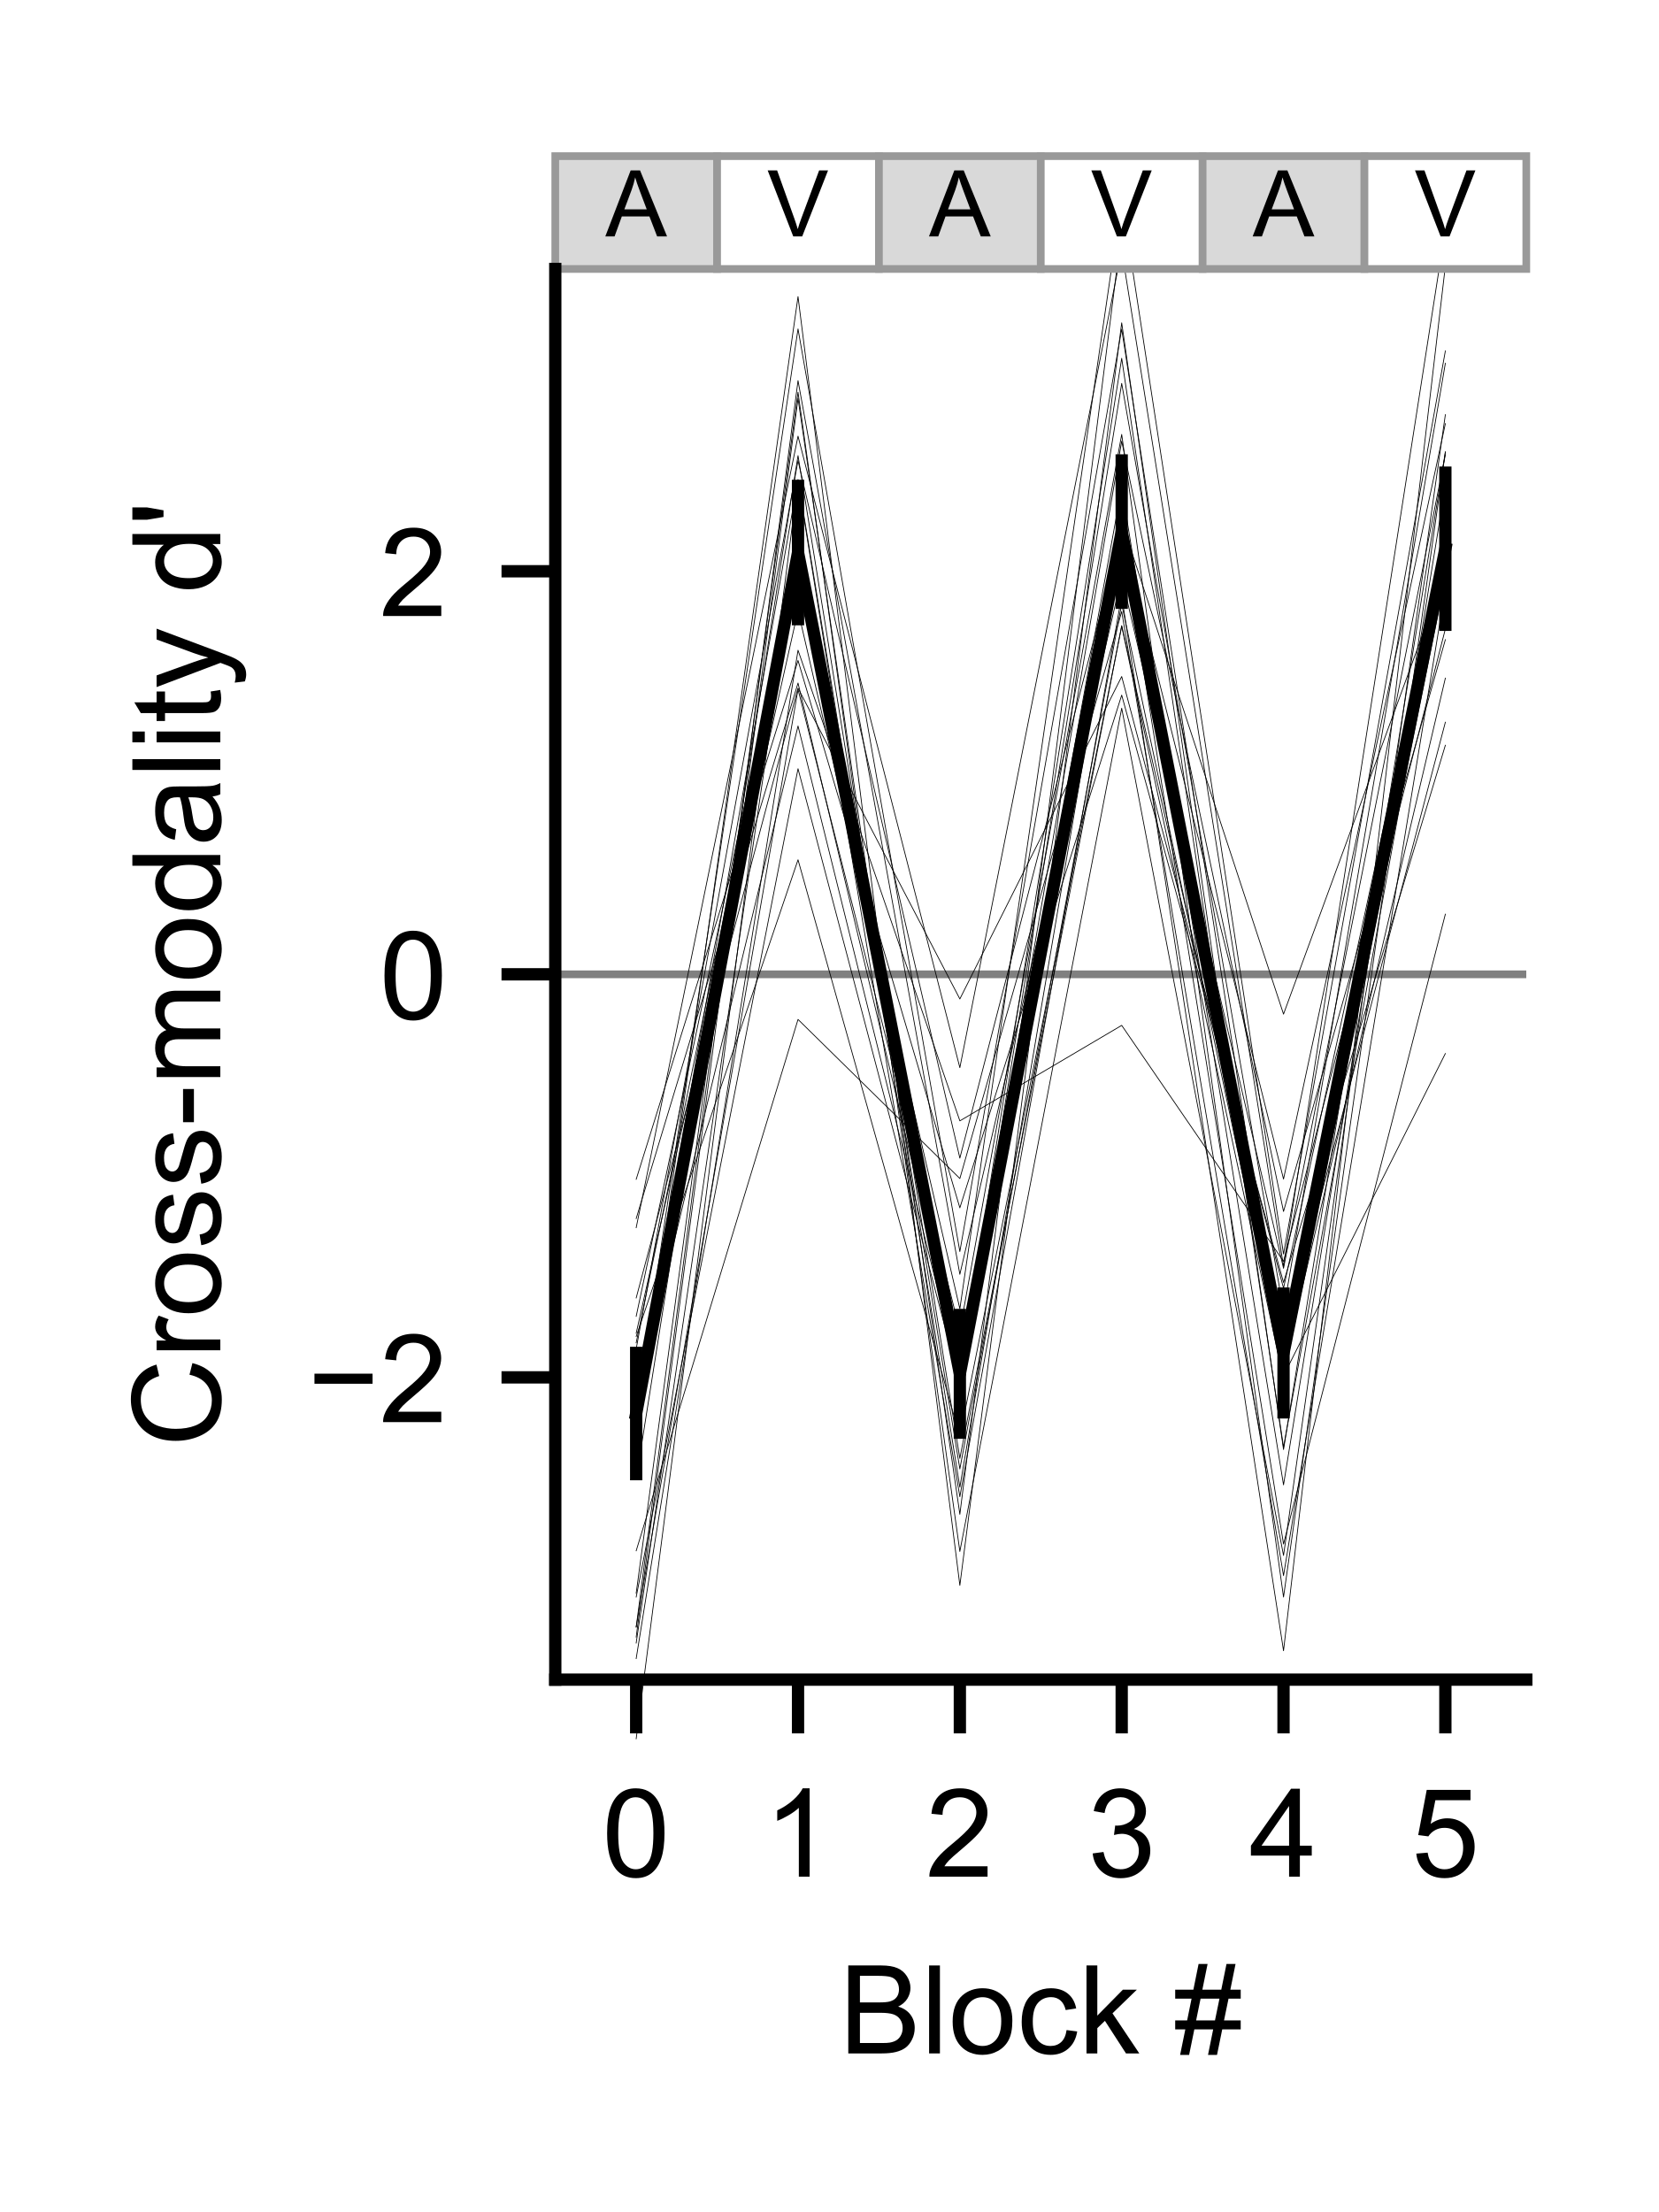
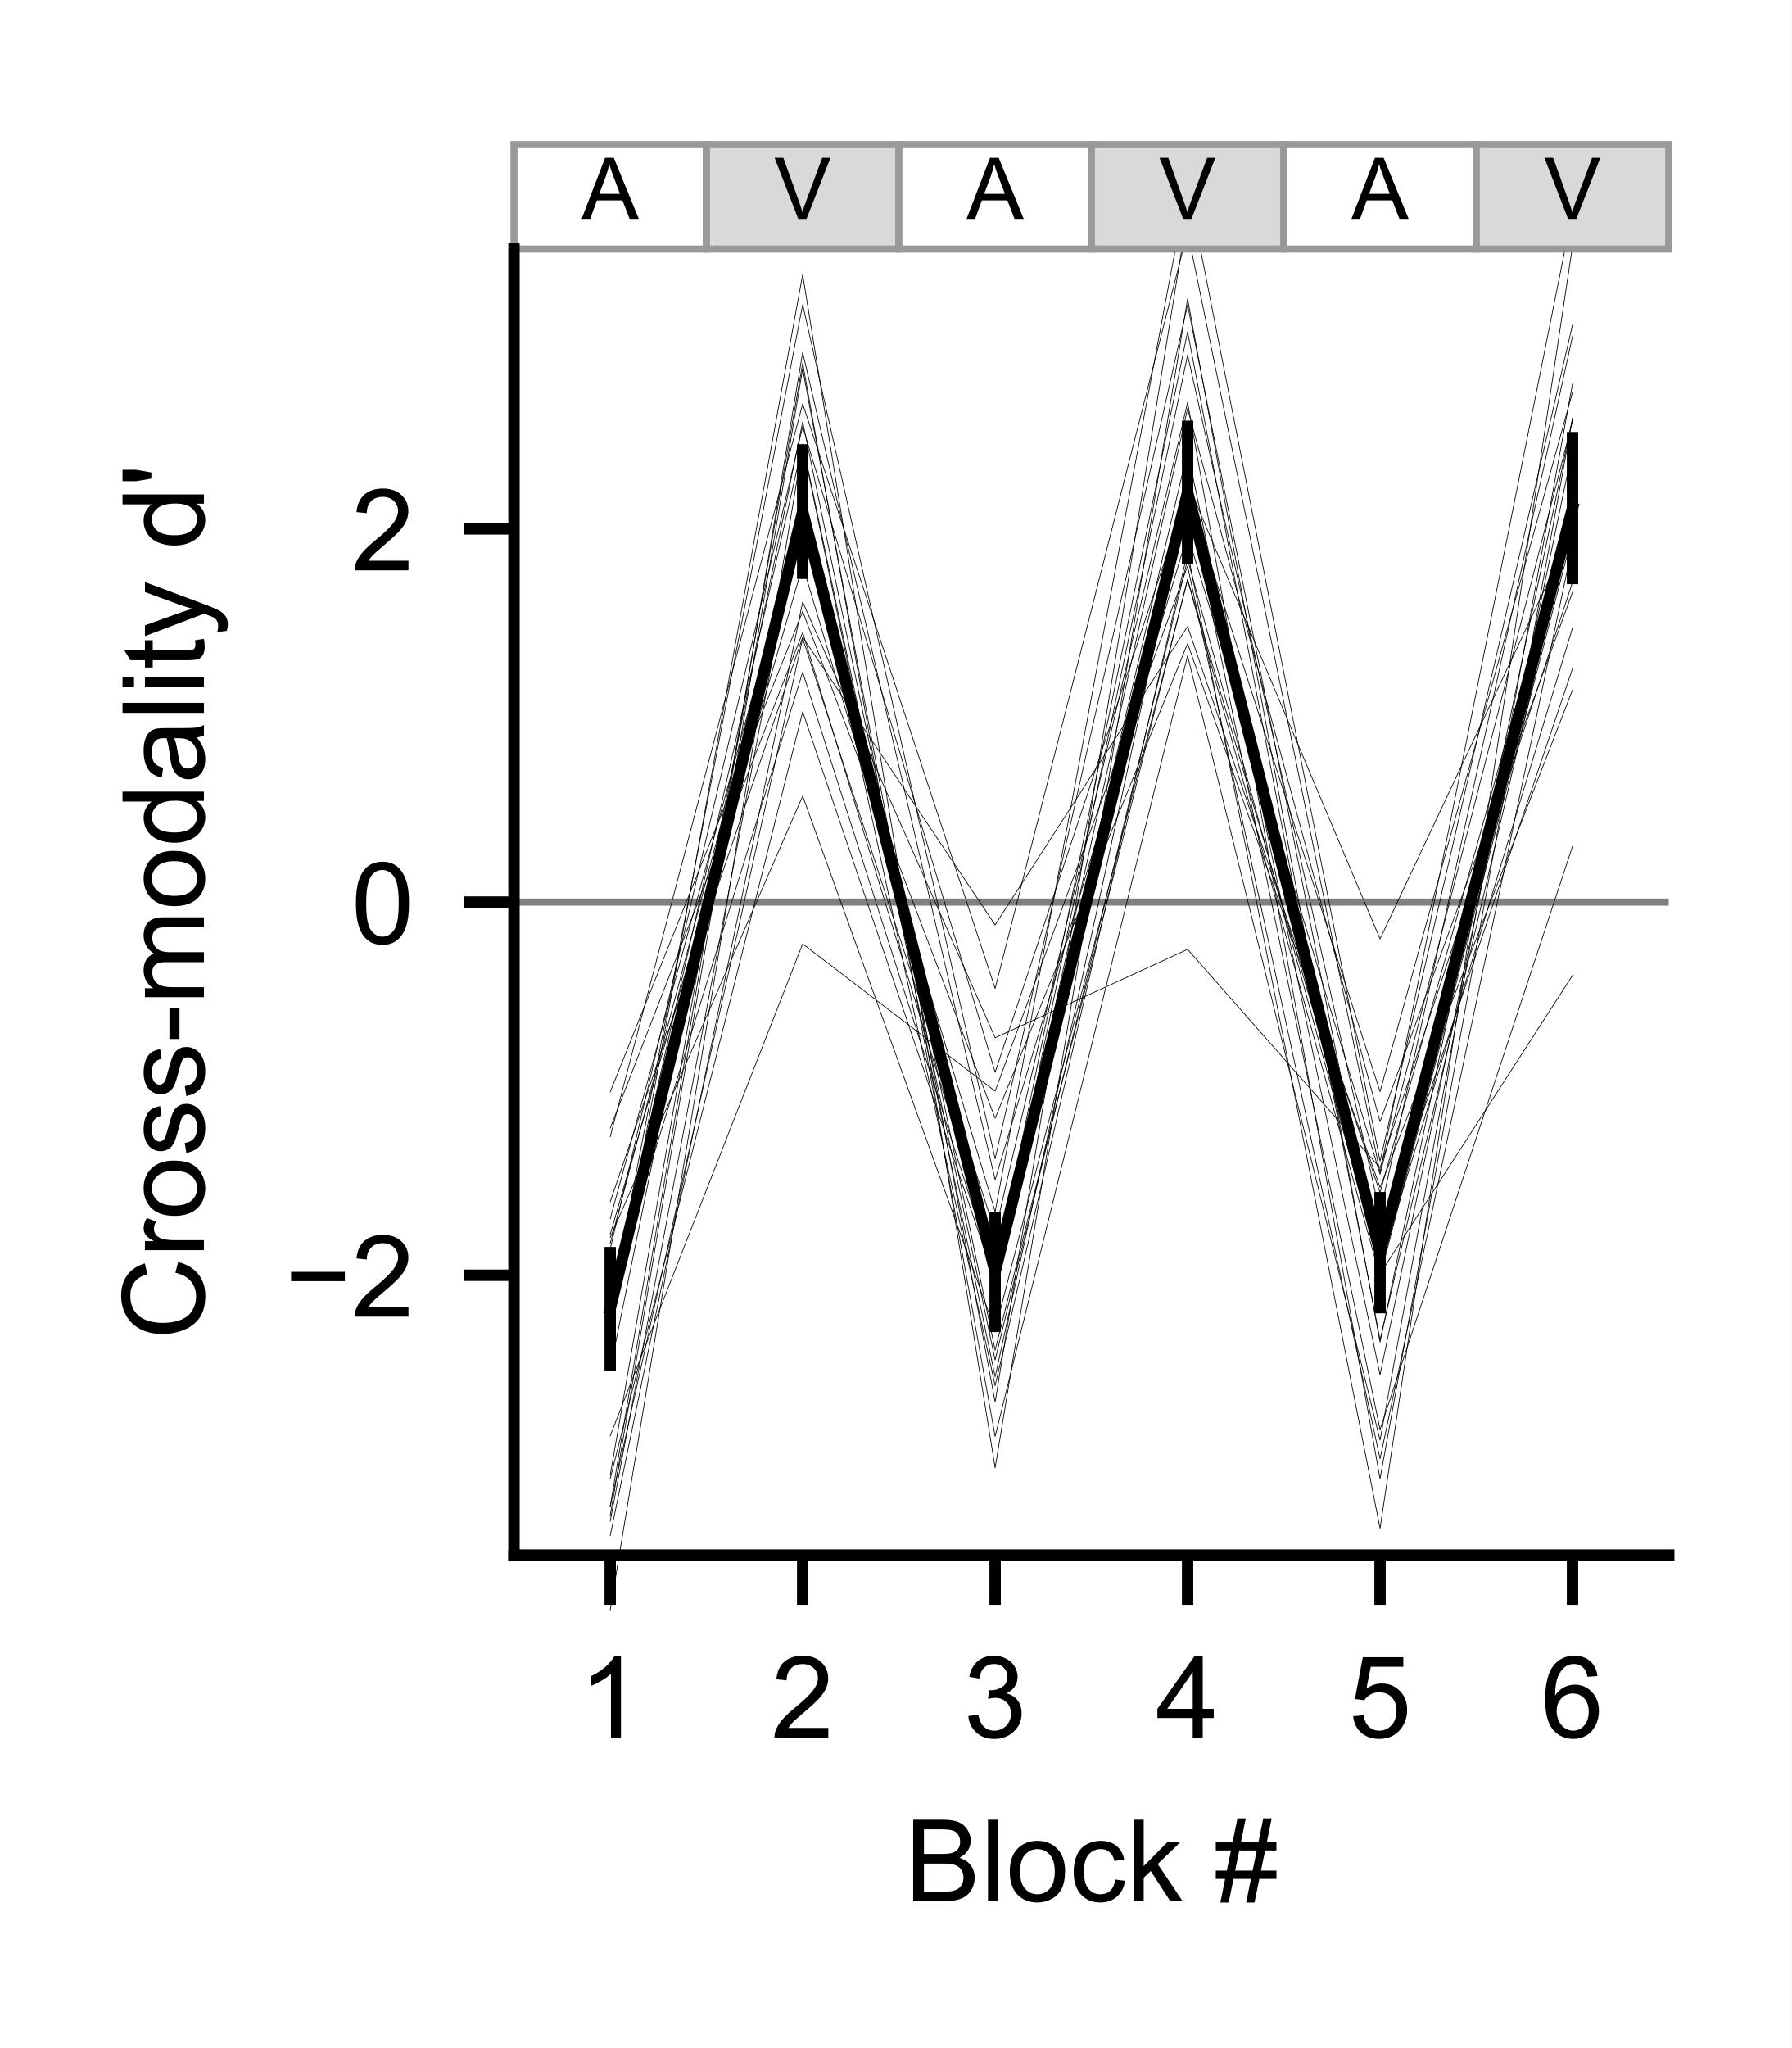
- <svg xmlns="http://www.w3.org/2000/svg" xmlns:xlink="http://www.w3.org/1999/xlink" width="108pt" height="144pt" viewBox="0 0 108 144" version="1.1">
+ <svg xmlns="http://www.w3.org/2000/svg" xmlns:xlink="http://www.w3.org/1999/xlink" width="126pt" height="144pt" viewBox="0 0 126 144" version="1.1">
  <defs>
    <style type="text/css">*{stroke-linejoin: round; stroke-linecap: butt}</style>
  </defs>
  <g id="figure_1">
    <g id="patch_1">
-       <path d="M 0 144  L 108 144  L 108 0  L 0 0  z " style="fill: #ffffff" />
+       <path d="M 0 144  L 126 144  L 126 0  L 0 0  z " style="fill: #ffffff" />
    </g>
    <g id="axes_1">
      <g id="patch_2">
-         <path d="M 36.148 109.344  L 99.36 109.344  L 99.36 17.51  L 36.148 17.51  z " style="fill: #ffffff" />
+         <path d="M 36.148 109.344  L 117.36 109.344  L 117.36 17.51  L 36.148 17.51  z " style="fill: #ffffff" />
      </g>
      <g id="line2d_1">
-         <path d="M 36.148 63.427  L 99.36 63.427  " clip-path="url(#pd5d151fcde)" style="fill: none; stroke: #808080; stroke-width: 0.5; stroke-linecap: square" />
+         <path d="M 36.148 63.427  L 117.36 63.427  " clip-path="url(#p8dc5ba6a7e)" style="fill: none; stroke: #808080; stroke-width: 0.5; stroke-linecap: square" />
      </g>
      <g id="line2d_2">
-         <path d="M 41.415 91.204  L 51.951 31.213  L 62.486 95.628  L 73.022 39.317  L 83.557 89.013  L 94.092 44.146  " style="fill: none; stroke: #000000; stroke-width: 0.05; stroke-linecap: square" />
+         <path d="M 42.915 91.204  L 56.451 31.213  L 69.986 95.628  L 83.522 39.317  L 97.057 89.013  L 110.592 44.146  " style="fill: none; stroke: #000000; stroke-width: 0.05; stroke-linecap: square" />
      </g>
      <g id="line2d_3">
-         <path d="M 41.415 87.419  L 51.951 36.275  L 62.486 89.538  L 73.022 31.731  L 83.557 96.664  L 94.092 31.611  " style="fill: none; stroke: #000000; stroke-width: 0.05; stroke-linecap: square" />
+         <path d="M 42.915 87.419  L 56.451 36.275  L 69.986 89.538  L 83.522 31.731  L 97.057 96.664  L 110.592 31.611  " style="fill: none; stroke: #000000; stroke-width: 0.05; stroke-linecap: square" />
      </g>
      <g id="line2d_4">
-         <path d="M 41.415 79.923  L 51.951 28.393  L 62.486 69.504  L 73.022 16.282  L 83.557 82.437  L 94.092 14.905  " style="fill: none; stroke: #000000; stroke-width: 0.05; stroke-linecap: square" />
+         <path d="M 42.915 79.923  L 56.451 28.393  L 69.986 69.504  L 83.522 16.282  L 97.057 82.437  L 110.592 14.905  " style="fill: none; stroke: #000000; stroke-width: 0.05; stroke-linecap: square" />
      </g>
      <g id="line2d_5">
-         <path d="M 41.415 87.004  L 51.951 55.971  L 62.486 93.539  L 73.022 40.764  L 83.557 89.776  L 94.092 37.58  " style="fill: none; stroke: #000000; stroke-width: 0.05; stroke-linecap: square" />
+         <path d="M 42.915 87.004  L 56.451 55.971  L 69.986 93.539  L 83.522 40.764  L 97.057 89.776  L 110.592 37.58  " style="fill: none; stroke: #000000; stroke-width: 0.05; stroke-linecap: square" />
      </g>
      <g id="line2d_6">
-         <path d="M 41.415 92.019  L 51.951 21.413  L 62.486 81.475  L 73.022 21.428  L 83.557 89.56  L 94.092 68.584  " style="fill: none; stroke: #000000; stroke-width: 0.05; stroke-linecap: square" />
+         <path d="M 42.915 92.019  L 56.451 21.413  L 69.986 81.475  L 83.522 21.428  L 97.057 89.56  L 110.592 68.584  " style="fill: none; stroke: #000000; stroke-width: 0.05; stroke-linecap: square" />
      </g>
      <g id="line2d_7">
-         <path d="M 41.415 96.282  L 51.951 29.661  L 62.486 94.94  L 73.022 40.729  L 83.557 87.143  L 94.092 47.014  " style="fill: none; stroke: #000000; stroke-width: 0.05; stroke-linecap: square" />
+         <path d="M 42.915 96.282  L 56.451 29.661  L 69.986 94.94  L 83.522 40.729  L 97.057 87.143  L 110.592 47.014  " style="fill: none; stroke: #000000; stroke-width: 0.05; stroke-linecap: square" />
      </g>
      <g id="line2d_8">
-         <path d="M 41.415 103.72  L 51.951 25.535  L 62.486 101  L 73.022 46.104  L 83.557 101.26  L 94.092 26.993  " style="fill: none; stroke: #000000; stroke-width: 0.05; stroke-linecap: square" />
+         <path d="M 42.915 103.72  L 56.451 25.535  L 69.986 101  L 83.522 46.104  L 97.057 101.26  L 110.592 26.993  " style="fill: none; stroke: #000000; stroke-width: 0.05; stroke-linecap: square" />
      </g>
      <g id="line2d_9">
-         <path d="M 41.415 106.576  L 51.951 25.928  L 62.486 98.581  L 73.022 14.996  " style="fill: none; stroke: #000000; stroke-width: 0.05; stroke-linecap: square" />
+         <path d="M 42.915 106.576  L 56.451 25.928  L 69.986 98.581  L 83.522 14.996  " style="fill: none; stroke: #000000; stroke-width: 0.05; stroke-linecap: square" />
      </g>
      <g id="line2d_10">
-         <path d="M 41.415 100.957  L 51.951 66.365  L 62.486 76.721  L 73.022 39.808  L 83.557 102.572  L 94.092 38.354  " style="fill: none; stroke: #000000; stroke-width: 0.05; stroke-linecap: square" />
+         <path d="M 42.915 100.957  L 56.451 66.365  L 69.986 76.721  L 83.522 39.808  L 97.057 102.572  L 110.592 38.354  " style="fill: none; stroke: #000000; stroke-width: 0.05; stroke-linecap: square" />
      </g>
      <g id="line2d_11">
-         <path d="M 41.415 105.93  L 51.951 24.778  L 62.486 82.957  L 73.022 37.572  L 83.557 82.565  L 94.092 29.604  " style="fill: none; stroke: #000000; stroke-width: 0.05; stroke-linecap: square" />
+         <path d="M 42.915 105.93  L 56.451 24.778  L 69.986 82.957  L 83.522 37.572  L 97.057 82.565  L 110.592 29.604  " style="fill: none; stroke: #000000; stroke-width: 0.05; stroke-linecap: square" />
      </g>
      <g id="line2d_12">
-         <path d="M 41.415 85.695  L 51.951 35.969  L 62.486 89.434  L 73.022 23.324  L 83.557 94.212  L 94.092 36.093  " style="fill: none; stroke: #000000; stroke-width: 0.05; stroke-linecap: square" />
+         <path d="M 42.915 85.695  L 56.451 35.969  L 69.986 89.434  L 83.522 23.324  L 97.057 94.212  L 110.592 36.093  " style="fill: none; stroke: #000000; stroke-width: 0.05; stroke-linecap: square" />
      </g>
      <g id="line2d_13">
-         <path d="M 41.415 87.822  L 51.951 29.982  L 62.486 75.393  L 73.022 34.606  L 83.557 76.758  L 94.092 27.578  " style="fill: none; stroke: #000000; stroke-width: 0.05; stroke-linecap: square" />
+         <path d="M 42.915 87.822  L 56.451 29.982  L 69.986 75.393  L 83.522 34.606  L 97.057 76.758  L 110.592 27.578  " style="fill: none; stroke: #000000; stroke-width: 0.05; stroke-linecap: square" />
      </g>
      <g id="line2d_14">
-         <path d="M 41.415 105.908  L 51.951 44.879  L 62.486 86.626  L 73.022 28.28  L 83.557 103.968  L 94.092 29.419  " style="fill: none; stroke: #000000; stroke-width: 0.05; stroke-linecap: square" />
+         <path d="M 42.915 105.908  L 56.451 44.879  L 69.986 86.626  L 83.522 28.28  L 97.057 103.968  L 110.592 29.419  " style="fill: none; stroke: #000000; stroke-width: 0.05; stroke-linecap: square" />
      </g>
      <g id="line2d_15">
-         <path d="M 41.415 84.498  L 51.951 44.797  L 62.486 65.032  L 73.022 44.041  L 83.557 83.858  L 94.092 35.351  " style="fill: none; stroke: #000000; stroke-width: 0.05; stroke-linecap: square" />
+         <path d="M 42.915 84.498  L 56.451 44.797  L 69.986 65.032  L 83.522 44.041  L 97.057 83.858  L 110.592 35.351  " style="fill: none; stroke: #000000; stroke-width: 0.05; stroke-linecap: square" />
      </g>
      <g id="line2d_16">
-         <path d="M 41.415 93.593  L 51.951 19.309  L 62.486 103.208  L 73.022 21.015  L 83.557 94.364  L 94.092 29.424  " style="fill: none; stroke: #000000; stroke-width: 0.05; stroke-linecap: square" />
+         <path d="M 42.915 93.593  L 56.451 19.309  L 69.986 103.208  L 83.522 21.015  L 97.057 94.364  L 110.592 29.424  " style="fill: none; stroke: #000000; stroke-width: 0.05; stroke-linecap: square" />
      </g>
      <g id="line2d_17">
-         <path d="M 41.415 107.974  L 51.951 42.329  L 62.486 72.968  L 73.022 66.751  L 83.557 82.115  L 94.092 40.944  " style="fill: none; stroke: #000000; stroke-width: 0.05; stroke-linecap: square" />
+         <path d="M 42.915 107.974  L 56.451 42.329  L 69.986 72.968  L 83.522 66.751  L 97.057 82.115  L 110.592 40.944  " style="fill: none; stroke: #000000; stroke-width: 0.05; stroke-linecap: square" />
      </g>
      <g id="line2d_18">
-         <path d="M 41.415 103.968  L 51.951 50.043  L 62.486 90.071  L 73.022 24.958  L 83.557 85.323  L 94.092 23.647  " style="fill: none; stroke: #000000; stroke-width: 0.05; stroke-linecap: square" />
+         <path d="M 42.915 103.968  L 56.451 50.043  L 69.986 90.071  L 83.522 24.958  L 97.057 85.323  L 110.592 23.647  " style="fill: none; stroke: #000000; stroke-width: 0.05; stroke-linecap: square" />
      </g>
      <g id="line2d_19">
-         <path d="M 41.415 91.11  L 51.951 47.261  L 62.486 89.757  L 73.022 28.717  L 83.557 78.866  L 94.092 41.64  " style="fill: none; stroke: #000000; stroke-width: 0.05; stroke-linecap: square" />
+         <path d="M 42.915 91.11  L 56.451 47.261  L 69.986 89.757  L 83.522 28.717  L 97.057 78.866  L 110.592 41.64  " style="fill: none; stroke: #000000; stroke-width: 0.05; stroke-linecap: square" />
      </g>
      <g id="line2d_20">
-         <path d="M 41.415 79.329  L 51.951 44.465  L 62.486 88.759  L 73.022 33.953  L 83.557 66.019  L 94.092 37.269  " style="fill: none; stroke: #000000; stroke-width: 0.05; stroke-linecap: square" />
+         <path d="M 42.915 79.329  L 56.451 44.465  L 69.986 88.759  L 83.522 33.953  L 97.057 66.019  L 110.592 37.269  " style="fill: none; stroke: #000000; stroke-width: 0.05; stroke-linecap: square" />
      </g>
      <g id="line2d_21">
-         <path d="M 41.415 113.195  L 51.951 31.316  L 62.486 96.813  L 73.022 34.762  L 83.557 100.518  L 94.092 59.51  " style="fill: none; stroke: #000000; stroke-width: 0.05; stroke-linecap: square" />
+         <path d="M 42.915 113.195  L 56.451 31.316  L 69.986 96.813  L 83.522 34.762  L 97.057 100.518  L 110.592 59.51  " style="fill: none; stroke: #000000; stroke-width: 0.05; stroke-linecap: square" />
      </g>
      <g id="line2d_22">
-         <path d="M 41.415 86.795  L 51.951 39.749  L 62.486 85.203  L 73.022 12.934  L 83.557 81.639  L 94.092 22.845  " style="fill: none; stroke: #000000; stroke-width: 0.05; stroke-linecap: square" />
+         <path d="M 42.915 86.795  L 56.451 39.749  L 69.986 85.203  L 83.522 12.934  L 97.057 81.639  L 110.592 22.845  " style="fill: none; stroke: #000000; stroke-width: 0.05; stroke-linecap: square" />
      </g>
      <g id="line2d_23">
-         <path d="M 41.415 76.774  L 51.951 42.997  L 62.486 78.63  L 73.022 45.252  L 83.557 83.491  L 94.092 48.514  " style="fill: none; stroke: #000000; stroke-width: 0.05; stroke-linecap: square" />
+         <path d="M 42.915 76.774  L 56.451 42.997  L 69.986 78.63  L 83.522 45.252  L 97.057 83.491  L 110.592 48.514  " style="fill: none; stroke: #000000; stroke-width: 0.05; stroke-linecap: square" />
      </g>
      <g id="line2d_24">
-         <path d="M 41.415 106.962  L 51.951 35.059  L 62.486 97.436  L 73.022 38.811  L 83.557 107.462  L 94.092 17.315  " style="fill: none; stroke: #000000; stroke-width: 0.05; stroke-linecap: square" />
+         <path d="M 42.915 106.962  L 56.451 35.059  L 69.986 97.436  L 83.522 38.811  L 97.057 107.462  L 110.592 17.315  " style="fill: none; stroke: #000000; stroke-width: 0.05; stroke-linecap: square" />
      </g>
      <g id="patch_3">
-         <path d="M 36.148 17.51  L 46.683 17.51  L 46.683 10.164  L 36.148 10.164  z " style="fill: #d9d9d9; stroke: #999999; stroke-width: 0.5; stroke-linejoin: miter" />
+         <path d="M 36.148 17.51  L 49.683 17.51  L 49.683 10.164  L 36.148 10.164  z " style="fill: #ffffff; stroke: #999999; stroke-width: 0.5; stroke-linejoin: miter" />
      </g>
      <g id="patch_4">
-         <path d="M 46.683 17.51  L 57.219 17.51  L 57.219 10.164  L 46.683 10.164  z " style="fill: #ffffff; stroke: #999999; stroke-width: 0.5; stroke-linejoin: miter" />
+         <path d="M 49.683 17.51  L 63.219 17.51  L 63.219 10.164  L 49.683 10.164  z " style="fill: #d9d9d9; stroke: #999999; stroke-width: 0.5; stroke-linejoin: miter" />
      </g>
      <g id="patch_5">
-         <path d="M 57.219 17.51  L 67.754 17.51  L 67.754 10.164  L 57.219 10.164  z " style="fill: #d9d9d9; stroke: #999999; stroke-width: 0.5; stroke-linejoin: miter" />
+         <path d="M 63.219 17.51  L 76.754 17.51  L 76.754 10.164  L 63.219 10.164  z " style="fill: #ffffff; stroke: #999999; stroke-width: 0.5; stroke-linejoin: miter" />
      </g>
      <g id="patch_6">
-         <path d="M 67.754 17.51  L 78.289 17.51  L 78.289 10.164  L 67.754 10.164  z " style="fill: #ffffff; stroke: #999999; stroke-width: 0.5; stroke-linejoin: miter" />
+         <path d="M 76.754 17.51  L 90.289 17.51  L 90.289 10.164  L 76.754 10.164  z " style="fill: #d9d9d9; stroke: #999999; stroke-width: 0.5; stroke-linejoin: miter" />
      </g>
      <g id="patch_7">
-         <path d="M 78.289 17.51  L 88.825 17.51  L 88.825 10.164  L 78.289 10.164  z " style="fill: #d9d9d9; stroke: #999999; stroke-width: 0.5; stroke-linejoin: miter" />
+         <path d="M 90.289 17.51  L 103.825 17.51  L 103.825 10.164  L 90.289 10.164  z " style="fill: #ffffff; stroke: #999999; stroke-width: 0.5; stroke-linejoin: miter" />
      </g>
      <g id="patch_8">
-         <path d="M 88.825 17.51  L 99.36 17.51  L 99.36 10.164  L 88.825 10.164  z " style="fill: #ffffff; stroke: #999999; stroke-width: 0.5; stroke-linejoin: miter" />
+         <path d="M 103.825 17.51  L 117.36 17.51  L 117.36 10.164  L 103.825 10.164  z " style="fill: #d9d9d9; stroke: #999999; stroke-width: 0.5; stroke-linejoin: miter" />
      </g>
      <g id="matplotlib.axis_1">
        <g id="xtick_1">
          <g id="line2d_25">
            <defs>
-               <path id="md6f8f11308" d="M 0 0  L 0 3.5  " style="stroke: #000000; stroke-width: 0.8" />
+               <path id="m6da7d47ee0" d="M 0 0  L 0 3.5  " style="stroke: #000000; stroke-width: 0.8" />
            </defs>
            <g>
-               <use xlink:href="#md6f8f11308" x="41.415" y="109.344" style="stroke: #000000; stroke-width: 0.8" />
+               <use xlink:href="#m6da7d47ee0" x="42.915" y="109.344" style="stroke: #000000; stroke-width: 0.8" />
            </g>
          </g>
          <g id="text_1">
-             <g transform="translate(39.19112 122.1686) scale(0.08 -0.08)">
-               <defs>
-                 <path id="ArialMT-13" d="M 266 2259  Q 266 3072 433 3567  Q 600 4063 929 4331  Q 1259 4600 1759 4600  Q 2128 4600 2406 4451  Q 2684 4303 2865 4023  Q 3047 3744 3150 3342  Q 3253 2941 3253 2259  Q 3253 1453 3087 958  Q 2922 463 2592 192  Q 2263 -78 1759 -78  Q 1097 -78 719 397  Q 266 969 266 2259  z M 844 2259  Q 844 1131 1108 757  Q 1372 384 1759 384  Q 2147 384 2411 759  Q 2675 1134 2675 2259  Q 2675 3391 2411 3762  Q 2147 4134 1753 4134  Q 1366 4134 1134 3806  Q 844 3388 844 2259  z " transform="scale(0.015625)" />
-               </defs>
-               <use xlink:href="#ArialMT-13" />
+             <g transform="translate(40.69112 122.1686) scale(0.08 -0.08)">
+               <defs>
+                 <path id="ArialMT-14" d="M 2384 0  L 1822 0  L 1822 3584  Q 1619 3391 1289 3197  Q 959 3003 697 2906  L 697 3450  Q 1169 3672 1522 3987  Q 1875 4303 2022 4600  L 2384 4600  L 2384 0  z " transform="scale(0.015625)" />
+               </defs>
+               <use xlink:href="#ArialMT-14" />
            </g>
          </g>
        </g>
        <g id="xtick_2">
          <g id="line2d_26">
            <g>
-               <use xlink:href="#md6f8f11308" x="51.951" y="109.344" style="stroke: #000000; stroke-width: 0.8" />
+               <use xlink:href="#m6da7d47ee0" x="56.451" y="109.344" style="stroke: #000000; stroke-width: 0.8" />
            </g>
          </g>
          <g id="text_2">
-             <g transform="translate(49.72648 122.1686) scale(0.08 -0.08)">
-               <defs>
-                 <path id="ArialMT-14" d="M 2384 0  L 1822 0  L 1822 3584  Q 1619 3391 1289 3197  Q 959 3003 697 2906  L 697 3450  Q 1169 3672 1522 3987  Q 1875 4303 2022 4600  L 2384 4600  L 2384 0  z " transform="scale(0.015625)" />
-               </defs>
-               <use xlink:href="#ArialMT-14" />
+             <g transform="translate(54.22648 122.1686) scale(0.08 -0.08)">
+               <defs>
+                 <path id="ArialMT-15" d="M 3222 541  L 3222 0  L 194 0  Q 188 203 259 391  Q 375 700 629 1000  Q 884 1300 1366 1694  Q 2113 2306 2375 2664  Q 2638 3022 2638 3341  Q 2638 3675 2398 3904  Q 2159 4134 1775 4134  Q 1369 4134 1125 3890  Q 881 3647 878 3216  L 300 3275  Q 359 3922 746 4261  Q 1134 4600 1788 4600  Q 2447 4600 2831 4234  Q 3216 3869 3216 3328  Q 3216 3053 3103 2787  Q 2991 2522 2730 2228  Q 2469 1934 1863 1422  Q 1356 997 1212 845  Q 1069 694 975 541  L 3222 541  z " transform="scale(0.015625)" />
+               </defs>
+               <use xlink:href="#ArialMT-15" />
            </g>
          </g>
        </g>
        <g id="xtick_3">
          <g id="line2d_27">
            <g>
-               <use xlink:href="#md6f8f11308" x="62.486" y="109.344" style="stroke: #000000; stroke-width: 0.8" />
+               <use xlink:href="#m6da7d47ee0" x="69.986" y="109.344" style="stroke: #000000; stroke-width: 0.8" />
            </g>
          </g>
          <g id="text_3">
-             <g transform="translate(60.26185 122.1686) scale(0.08 -0.08)">
-               <defs>
-                 <path id="ArialMT-15" d="M 3222 541  L 3222 0  L 194 0  Q 188 203 259 391  Q 375 700 629 1000  Q 884 1300 1366 1694  Q 2113 2306 2375 2664  Q 2638 3022 2638 3341  Q 2638 3675 2398 3904  Q 2159 4134 1775 4134  Q 1369 4134 1125 3890  Q 881 3647 878 3216  L 300 3275  Q 359 3922 746 4261  Q 1134 4600 1788 4600  Q 2447 4600 2831 4234  Q 3216 3869 3216 3328  Q 3216 3053 3103 2787  Q 2991 2522 2730 2228  Q 2469 1934 1863 1422  Q 1356 997 1212 845  Q 1069 694 975 541  L 3222 541  z " transform="scale(0.015625)" />
-               </defs>
-               <use xlink:href="#ArialMT-15" />
+             <g transform="translate(67.76185 122.1686) scale(0.08 -0.08)">
+               <defs>
+                 <path id="ArialMT-16" d="M 269 1209  L 831 1284  Q 928 806 1161 595  Q 1394 384 1728 384  Q 2125 384 2398 659  Q 2672 934 2672 1341  Q 2672 1728 2419 1979  Q 2166 2231 1775 2231  Q 1616 2231 1378 2169  L 1441 2663  Q 1497 2656 1531 2656  Q 1891 2656 2178 2843  Q 2466 3031 2466 3422  Q 2466 3731 2256 3934  Q 2047 4138 1716 4138  Q 1388 4138 1169 3931  Q 950 3725 888 3313  L 325 3413  Q 428 3978 793 4289  Q 1159 4600 1703 4600  Q 2078 4600 2393 4439  Q 2709 4278 2876 4000  Q 3044 3722 3044 3409  Q 3044 3113 2884 2869  Q 2725 2625 2413 2481  Q 2819 2388 3044 2092  Q 3269 1797 3269 1353  Q 3269 753 2831 336  Q 2394 -81 1725 -81  Q 1122 -81 723 278  Q 325 638 269 1209  z " transform="scale(0.015625)" />
+               </defs>
+               <use xlink:href="#ArialMT-16" />
            </g>
          </g>
        </g>
        <g id="xtick_4">
          <g id="line2d_28">
            <g>
-               <use xlink:href="#md6f8f11308" x="73.022" y="109.344" style="stroke: #000000; stroke-width: 0.8" />
+               <use xlink:href="#m6da7d47ee0" x="83.522" y="109.344" style="stroke: #000000; stroke-width: 0.8" />
            </g>
          </g>
          <g id="text_4">
-             <g transform="translate(70.79721 122.1686) scale(0.08 -0.08)">
-               <defs>
-                 <path id="ArialMT-16" d="M 269 1209  L 831 1284  Q 928 806 1161 595  Q 1394 384 1728 384  Q 2125 384 2398 659  Q 2672 934 2672 1341  Q 2672 1728 2419 1979  Q 2166 2231 1775 2231  Q 1616 2231 1378 2169  L 1441 2663  Q 1497 2656 1531 2656  Q 1891 2656 2178 2843  Q 2466 3031 2466 3422  Q 2466 3731 2256 3934  Q 2047 4138 1716 4138  Q 1388 4138 1169 3931  Q 950 3725 888 3313  L 325 3413  Q 428 3978 793 4289  Q 1159 4600 1703 4600  Q 2078 4600 2393 4439  Q 2709 4278 2876 4000  Q 3044 3722 3044 3409  Q 3044 3113 2884 2869  Q 2725 2625 2413 2481  Q 2819 2388 3044 2092  Q 3269 1797 3269 1353  Q 3269 753 2831 336  Q 2394 -81 1725 -81  Q 1122 -81 723 278  Q 325 638 269 1209  z " transform="scale(0.015625)" />
-               </defs>
-               <use xlink:href="#ArialMT-16" />
+             <g transform="translate(81.29721 122.1686) scale(0.08 -0.08)">
+               <defs>
+                 <path id="ArialMT-17" d="M 2069 0  L 2069 1097  L 81 1097  L 81 1613  L 2172 4581  L 2631 4581  L 2631 1613  L 3250 1613  L 3250 1097  L 2631 1097  L 2631 0  L 2069 0  z M 2069 1613  L 2069 3678  L 634 1613  L 2069 1613  z " transform="scale(0.015625)" />
+               </defs>
+               <use xlink:href="#ArialMT-17" />
            </g>
          </g>
        </g>
        <g id="xtick_5">
          <g id="line2d_29">
            <g>
-               <use xlink:href="#md6f8f11308" x="83.557" y="109.344" style="stroke: #000000; stroke-width: 0.8" />
+               <use xlink:href="#m6da7d47ee0" x="97.057" y="109.344" style="stroke: #000000; stroke-width: 0.8" />
            </g>
          </g>
          <g id="text_5">
-             <g transform="translate(81.33258 122.1686) scale(0.08 -0.08)">
-               <defs>
-                 <path id="ArialMT-17" d="M 2069 0  L 2069 1097  L 81 1097  L 81 1613  L 2172 4581  L 2631 4581  L 2631 1613  L 3250 1613  L 3250 1097  L 2631 1097  L 2631 0  L 2069 0  z M 2069 1613  L 2069 3678  L 634 1613  L 2069 1613  z " transform="scale(0.015625)" />
-               </defs>
-               <use xlink:href="#ArialMT-17" />
+             <g transform="translate(94.83258 122.1686) scale(0.08 -0.08)">
+               <defs>
+                 <path id="ArialMT-18" d="M 266 1200  L 856 1250  Q 922 819 1161 601  Q 1400 384 1738 384  Q 2144 384 2425 690  Q 2706 997 2706 1503  Q 2706 1984 2436 2262  Q 2166 2541 1728 2541  Q 1456 2541 1237 2417  Q 1019 2294 894 2097  L 366 2166  L 809 4519  L 3088 4519  L 3088 3981  L 1259 3981  L 1013 2750  Q 1425 3038 1878 3038  Q 2478 3038 2890 2622  Q 3303 2206 3303 1553  Q 3303 931 2941 478  Q 2500 -78 1738 -78  Q 1113 -78 717 272  Q 322 622 266 1200  z " transform="scale(0.015625)" />
+               </defs>
+               <use xlink:href="#ArialMT-18" />
            </g>
          </g>
        </g>
        <g id="xtick_6">
          <g id="line2d_30">
            <g>
-               <use xlink:href="#md6f8f11308" x="94.092" y="109.344" style="stroke: #000000; stroke-width: 0.8" />
+               <use xlink:href="#m6da7d47ee0" x="110.592" y="109.344" style="stroke: #000000; stroke-width: 0.8" />
            </g>
          </g>
          <g id="text_6">
-             <g transform="translate(91.86794 122.1686) scale(0.08 -0.08)">
-               <defs>
-                 <path id="ArialMT-18" d="M 266 1200  L 856 1250  Q 922 819 1161 601  Q 1400 384 1738 384  Q 2144 384 2425 690  Q 2706 997 2706 1503  Q 2706 1984 2436 2262  Q 2166 2541 1728 2541  Q 1456 2541 1237 2417  Q 1019 2294 894 2097  L 366 2166  L 809 4519  L 3088 4519  L 3088 3981  L 1259 3981  L 1013 2750  Q 1425 3038 1878 3038  Q 2478 3038 2890 2622  Q 3303 2206 3303 1553  Q 3303 931 2941 478  Q 2500 -78 1738 -78  Q 1113 -78 717 272  Q 322 622 266 1200  z " transform="scale(0.015625)" />
-               </defs>
-               <use xlink:href="#ArialMT-18" />
+             <g transform="translate(108.3679 122.1686) scale(0.08 -0.08)">
+               <defs>
+                 <path id="ArialMT-19" d="M 3184 3459  L 2625 3416  Q 2550 3747 2413 3897  Q 2184 4138 1850 4138  Q 1581 4138 1378 3988  Q 1113 3794 959 3422  Q 806 3050 800 2363  Q 1003 2672 1297 2822  Q 1591 2972 1913 2972  Q 2475 2972 2870 2558  Q 3266 2144 3266 1488  Q 3266 1056 3080 686  Q 2894 316 2569 119  Q 2244 -78 1831 -78  Q 1128 -78 684 439  Q 241 956 241 2144  Q 241 3472 731 4075  Q 1159 4600 1884 4600  Q 2425 4600 2770 4297  Q 3116 3994 3184 3459  z M 888 1484  Q 888 1194 1011 928  Q 1134 663 1356 523  Q 1578 384 1822 384  Q 2178 384 2434 671  Q 2691 959 2691 1453  Q 2691 1928 2437 2201  Q 2184 2475 1800 2475  Q 1419 2475 1153 2201  Q 888 1928 888 1484  z " transform="scale(0.015625)" />
+               </defs>
+               <use xlink:href="#ArialMT-19" />
            </g>
          </g>
        </g>
        <g id="text_7">
-           <g transform="translate(54.63703 133.6764) scale(0.08 -0.08)">
+           <g transform="translate(63.63703 133.6764) scale(0.08 -0.08)">
            <defs>
              <path id="ArialMT-25" d="M 469 0  L 469 4581  L 2188 4581  Q 2713 4581 3030 4442  Q 3347 4303 3526 4014  Q 3706 3725 3706 3409  Q 3706 3116 3547 2856  Q 3388 2597 3066 2438  Q 3481 2316 3704 2022  Q 3928 1728 3928 1328  Q 3928 1006 3792 729  Q 3656 453 3456 303  Q 3256 153 2954 76  Q 2653 0 2216 0  L 469 0  z M 1075 2656  L 2066 2656  Q 2469 2656 2644 2709  Q 2875 2778 2992 2937  Q 3109 3097 3109 3338  Q 3109 3566 3000 3739  Q 2891 3913 2687 3977  Q 2484 4041 1991 4041  L 1075 4041  L 1075 2656  z M 1075 541  L 2216 541  Q 2509 541 2628 563  Q 2838 600 2978 687  Q 3119 775 3209 942  Q 3300 1109 3300 1328  Q 3300 1584 3169 1773  Q 3038 1963 2805 2039  Q 2572 2116 2134 2116  L 1075 2116  L 1075 541  z " transform="scale(0.015625)" />
              <path id="ArialMT-4f" d="M 409 0  L 409 4581  L 972 4581  L 972 0  L 409 0  z " transform="scale(0.015625)" />
              <path id="ArialMT-52" d="M 213 1659  Q 213 2581 725 3025  Q 1153 3394 1769 3394  Q 2453 3394 2887 2945  Q 3322 2497 3322 1706  Q 3322 1066 3130 698  Q 2938 331 2570 128  Q 2203 -75 1769 -75  Q 1072 -75 642 372  Q 213 819 213 1659  z M 791 1659  Q 791 1022 1069 705  Q 1347 388 1769 388  Q 2188 388 2466 706  Q 2744 1025 2744 1678  Q 2744 2294 2464 2611  Q 2184 2928 1769 2928  Q 1347 2928 1069 2612  Q 791 2297 791 1659  z " transform="scale(0.015625)" />
              <path id="ArialMT-46" d="M 2588 1216  L 3141 1144  Q 3050 572 2676 248  Q 2303 -75 1759 -75  Q 1078 -75 664 370  Q 250 816 250 1647  Q 250 2184 428 2587  Q 606 2991 970 3192  Q 1334 3394 1763 3394  Q 2303 3394 2647 3120  Q 2991 2847 3088 2344  L 2541 2259  Q 2463 2594 2264 2762  Q 2066 2931 1784 2931  Q 1359 2931 1093 2626  Q 828 2322 828 1663  Q 828 994 1084 691  Q 1341 388 1753 388  Q 2084 388 2306 591  Q 2528 794 2588 1216  z " transform="scale(0.015625)" />
              <path id="ArialMT-4e" d="M 425 0  L 425 4581  L 988 4581  L 988 1969  L 2319 3319  L 3047 3319  L 1778 2088  L 3175 0  L 2481 0  L 1384 1697  L 988 1316  L 988 0  L 425 0  z " transform="scale(0.015625)" />
              <path id="ArialMT-3" transform="scale(0.015625)" />
              <path id="ArialMT-6" d="M 322 -78  L 594 1253  L 66 1253  L 66 1719  L 688 1719  L 919 2853  L 66 2853  L 66 3319  L 1013 3319  L 1284 4659  L 1753 4659  L 1481 3319  L 2466 3319  L 2738 4659  L 3209 4659  L 2938 3319  L 3478 3319  L 3478 2853  L 2844 2853  L 2609 1719  L 3478 1719  L 3478 1253  L 2516 1253  L 2244 -78  L 1775 -78  L 2044 1253  L 1063 1253  L 791 -78  L 322 -78  z M 1156 1719  L 2138 1719  L 2372 2853  L 1388 2853  L 1156 1719  z " transform="scale(0.015625)" />
            </defs>
            <use xlink:href="#ArialMT-25" />
            <use xlink:href="#ArialMT-4f" transform="translate(66.70312 0)" />
            <use xlink:href="#ArialMT-52" transform="translate(88.92188 0)" />
            <use xlink:href="#ArialMT-46" transform="translate(144.5312 0)" />
            <use xlink:href="#ArialMT-4e" transform="translate(194.5312 0)" />
            <use xlink:href="#ArialMT-3" transform="translate(244.5312 0)" />
            <use xlink:href="#ArialMT-6" transform="translate(272.3125 0)" />
          </g>
        </g>
      </g>
      <g id="matplotlib.axis_2">
        <g id="ytick_1">
          <g id="line2d_31">
            <defs>
-               <path id="mfdb73ee8a8" d="M 0 0  L -3.5 0  " style="stroke: #000000; stroke-width: 0.8" />
+               <path id="mb27f539bb6" d="M 0 0  L -3.5 0  " style="stroke: #000000; stroke-width: 0.8" />
            </defs>
            <g>
-               <use xlink:href="#mfdb73ee8a8" x="36.148" y="89.666" style="stroke: #000000; stroke-width: 0.8" />
+               <use xlink:href="#mb27f539bb6" x="36.148" y="89.666" style="stroke: #000000; stroke-width: 0.8" />
            </g>
          </g>
          <g id="text_8">
            <g transform="translate(20.02656 92.57778) scale(0.08 -0.08)">
              <defs>
                <path id="ArialMT-ed" d="M 3381 1997  L 356 1997  L 356 2522  L 3381 2522  L 3381 1997  z " transform="scale(0.015625)" />
              </defs>
              <use xlink:href="#ArialMT-ed" />
              <use xlink:href="#ArialMT-15" transform="translate(58.40625 0)" />
            </g>
          </g>
        </g>
        <g id="ytick_2">
          <g id="line2d_32">
            <g>
-               <use xlink:href="#mfdb73ee8a8" x="36.148" y="63.427" style="stroke: #000000; stroke-width: 0.8" />
+               <use xlink:href="#mb27f539bb6" x="36.148" y="63.427" style="stroke: #000000; stroke-width: 0.8" />
            </g>
          </g>
          <g id="text_9">
            <g transform="translate(24.69906 66.3395) scale(0.08 -0.08)">
+               <defs>
+                 <path id="ArialMT-13" d="M 266 2259  Q 266 3072 433 3567  Q 600 4063 929 4331  Q 1259 4600 1759 4600  Q 2128 4600 2406 4451  Q 2684 4303 2865 4023  Q 3047 3744 3150 3342  Q 3253 2941 3253 2259  Q 3253 1453 3087 958  Q 2922 463 2592 192  Q 2263 -78 1759 -78  Q 1097 -78 719 397  Q 266 969 266 2259  z M 844 2259  Q 844 1131 1108 757  Q 1372 384 1759 384  Q 2147 384 2411 759  Q 2675 1134 2675 2259  Q 2675 3391 2411 3762  Q 2147 4134 1753 4134  Q 1366 4134 1134 3806  Q 844 3388 844 2259  z " transform="scale(0.015625)" />
+               </defs>
              <use xlink:href="#ArialMT-13" />
            </g>
          </g>
        </g>
        <g id="ytick_3">
          <g id="line2d_33">
            <g>
-               <use xlink:href="#mfdb73ee8a8" x="36.148" y="37.189" style="stroke: #000000; stroke-width: 0.8" />
+               <use xlink:href="#mb27f539bb6" x="36.148" y="37.189" style="stroke: #000000; stroke-width: 0.8" />
            </g>
          </g>
          <g id="text_10">
            <g transform="translate(24.69906 40.10122) scale(0.08 -0.08)">
              <use xlink:href="#ArialMT-15" />
            </g>
          </g>
        </g>
        <g id="text_11">
          <g transform="translate(14.34281 94.19739) rotate(-90) scale(0.08 -0.08)">
            <defs>
              <path id="ArialMT-26" d="M 3763 1606  L 4369 1453  Q 4178 706 3683 314  Q 3188 -78 2472 -78  Q 1731 -78 1267 223  Q 803 525 561 1097  Q 319 1669 319 2325  Q 319 3041 592 3573  Q 866 4106 1370 4382  Q 1875 4659 2481 4659  Q 3169 4659 3637 4309  Q 4106 3959 4291 3325  L 3694 3184  Q 3534 3684 3231 3912  Q 2928 4141 2469 4141  Q 1941 4141 1586 3887  Q 1231 3634 1087 3207  Q 944 2781 944 2328  Q 944 1744 1114 1308  Q 1284 872 1643 656  Q 2003 441 2422 441  Q 2931 441 3284 734  Q 3638 1028 3763 1606  z " transform="scale(0.015625)" />
              <path id="ArialMT-55" d="M 416 0  L 416 3319  L 922 3319  L 922 2816  Q 1116 3169 1280 3281  Q 1444 3394 1641 3394  Q 1925 3394 2219 3213  L 2025 2691  Q 1819 2813 1613 2813  Q 1428 2813 1281 2702  Q 1134 2591 1072 2394  Q 978 2094 978 1738  L 978 0  L 416 0  z " transform="scale(0.015625)" />
              <path id="ArialMT-56" d="M 197 991  L 753 1078  Q 800 744 1014 566  Q 1228 388 1613 388  Q 2000 388 2187 545  Q 2375 703 2375 916  Q 2375 1106 2209 1216  Q 2094 1291 1634 1406  Q 1016 1563 777 1677  Q 538 1791 414 1992  Q 291 2194 291 2438  Q 291 2659 392 2848  Q 494 3038 669 3163  Q 800 3259 1026 3326  Q 1253 3394 1513 3394  Q 1903 3394 2198 3281  Q 2494 3169 2634 2976  Q 2775 2784 2828 2463  L 2278 2388  Q 2241 2644 2061 2787  Q 1881 2931 1553 2931  Q 1166 2931 1000 2803  Q 834 2675 834 2503  Q 834 2394 903 2306  Q 972 2216 1119 2156  Q 1203 2125 1616 2013  Q 2213 1853 2448 1751  Q 2684 1650 2818 1456  Q 2953 1263 2953 975  Q 2953 694 2789 445  Q 2625 197 2315 61  Q 2006 -75 1616 -75  Q 969 -75 630 194  Q 291 463 197 991  z " transform="scale(0.015625)" />
              <path id="ArialMT-10" d="M 203 1375  L 203 1941  L 1931 1941  L 1931 1375  L 203 1375  z " transform="scale(0.015625)" />
              <path id="ArialMT-50" d="M 422 0  L 422 3319  L 925 3319  L 925 2853  Q 1081 3097 1340 3245  Q 1600 3394 1931 3394  Q 2300 3394 2536 3241  Q 2772 3088 2869 2813  Q 3263 3394 3894 3394  Q 4388 3394 4653 3120  Q 4919 2847 4919 2278  L 4919 0  L 4359 0  L 4359 2091  Q 4359 2428 4304 2576  Q 4250 2725 4106 2815  Q 3963 2906 3769 2906  Q 3419 2906 3187 2673  Q 2956 2441 2956 1928  L 2956 0  L 2394 0  L 2394 2156  Q 2394 2531 2256 2718  Q 2119 2906 1806 2906  Q 1569 2906 1367 2781  Q 1166 2656 1075 2415  Q 984 2175 984 1722  L 984 0  L 422 0  z " transform="scale(0.015625)" />
              <path id="ArialMT-47" d="M 2575 0  L 2575 419  Q 2259 -75 1647 -75  Q 1250 -75 917 144  Q 584 363 401 755  Q 219 1147 219 1656  Q 219 2153 384 2558  Q 550 2963 881 3178  Q 1213 3394 1622 3394  Q 1922 3394 2156 3267  Q 2391 3141 2538 2938  L 2538 4581  L 3097 4581  L 3097 0  L 2575 0  z M 797 1656  Q 797 1019 1065 703  Q 1334 388 1700 388  Q 2069 388 2326 689  Q 2584 991 2584 1609  Q 2584 2291 2321 2609  Q 2059 2928 1675 2928  Q 1300 2928 1048 2622  Q 797 2316 797 1656  z " transform="scale(0.015625)" />
              <path id="ArialMT-44" d="M 2588 409  Q 2275 144 1986 34  Q 1697 -75 1366 -75  Q 819 -75 525 192  Q 231 459 231 875  Q 231 1119 342 1320  Q 453 1522 633 1644  Q 813 1766 1038 1828  Q 1203 1872 1538 1913  Q 2219 1994 2541 2106  Q 2544 2222 2544 2253  Q 2544 2597 2384 2738  Q 2169 2928 1744 2928  Q 1347 2928 1158 2789  Q 969 2650 878 2297  L 328 2372  Q 403 2725 575 2942  Q 747 3159 1072 3276  Q 1397 3394 1825 3394  Q 2250 3394 2515 3294  Q 2781 3194 2906 3042  Q 3031 2891 3081 2659  Q 3109 2516 3109 2141  L 3109 1391  Q 3109 606 3145 398  Q 3181 191 3288 0  L 2700 0  Q 2613 175 2588 409  z M 2541 1666  Q 2234 1541 1622 1453  Q 1275 1403 1131 1340  Q 988 1278 909 1158  Q 831 1038 831 891  Q 831 666 1001 516  Q 1172 366 1500 366  Q 1825 366 2078 508  Q 2331 650 2450 897  Q 2541 1088 2541 1459  L 2541 1666  z " transform="scale(0.015625)" />
              <path id="ArialMT-4c" d="M 425 3934  L 425 4581  L 988 4581  L 988 3934  L 425 3934  z M 425 0  L 425 3319  L 988 3319  L 988 0  L 425 0  z " transform="scale(0.015625)" />
              <path id="ArialMT-57" d="M 1650 503  L 1731 6  Q 1494 -44 1306 -44  Q 1000 -44 831 53  Q 663 150 594 308  Q 525 466 525 972  L 525 2881  L 113 2881  L 113 3319  L 525 3319  L 525 4141  L 1084 4478  L 1084 3319  L 1650 3319  L 1650 2881  L 1084 2881  L 1084 941  Q 1084 700 1114 631  Q 1144 563 1211 522  Q 1278 481 1403 481  Q 1497 481 1650 503  z " transform="scale(0.015625)" />
              <path id="ArialMT-5c" d="M 397 -1278  L 334 -750  Q 519 -800 656 -800  Q 844 -800 956 -737  Q 1069 -675 1141 -563  Q 1194 -478 1313 -144  Q 1328 -97 1363 -6  L 103 3319  L 709 3319  L 1400 1397  Q 1534 1031 1641 628  Q 1738 1016 1872 1384  L 2581 3319  L 3144 3319  L 1881 -56  Q 1678 -603 1566 -809  Q 1416 -1088 1222 -1217  Q 1028 -1347 759 -1347  Q 597 -1347 397 -1278  z " transform="scale(0.015625)" />
              <path id="ArialMT-a" d="M 425 2959  L 281 3816  L 281 4581  L 922 4581  L 922 3816  L 772 2959  L 425 2959  z " transform="scale(0.015625)" />
            </defs>
            <use xlink:href="#ArialMT-26" />
            <use xlink:href="#ArialMT-55" transform="translate(72.21875 0)" />
            <use xlink:href="#ArialMT-52" transform="translate(105.5156 0)" />
            <use xlink:href="#ArialMT-56" transform="translate(161.125 0)" />
            <use xlink:href="#ArialMT-56" transform="translate(211.125 0)" />
            <use xlink:href="#ArialMT-10" transform="translate(261.125 0)" />
            <use xlink:href="#ArialMT-50" transform="translate(294.4219 0)" />
            <use xlink:href="#ArialMT-52" transform="translate(377.7188 0)" />
            <use xlink:href="#ArialMT-47" transform="translate(433.3281 0)" />
            <use xlink:href="#ArialMT-44" transform="translate(488.9375 0)" />
            <use xlink:href="#ArialMT-4f" transform="translate(544.5469 0)" />
            <use xlink:href="#ArialMT-4c" transform="translate(566.7656 0)" />
            <use xlink:href="#ArialMT-57" transform="translate(588.9844 0)" />
            <use xlink:href="#ArialMT-5c" transform="translate(616.7656 0)" />
            <use xlink:href="#ArialMT-3" transform="translate(666.7656 0)" />
            <use xlink:href="#ArialMT-47" transform="translate(694.5469 0)" />
            <use xlink:href="#ArialMT-a" transform="translate(750.1562 0)" />
          </g>
        </g>
      </g>
      <g id="LineCollection_1">
-         <path d="M 41.415 96.364  L 41.415 87.675  " style="fill: none; stroke: #000000; stroke-width: 0.8" />
-         <path d="M 51.951 40.706  L 51.951 31.232  " style="fill: none; stroke: #000000; stroke-width: 0.8" />
-         <path d="M 62.486 93.664  L 62.486 85.204  " style="fill: none; stroke: #000000; stroke-width: 0.8" />
-         <path d="M 73.022 39.636  L 73.022 29.576  " style="fill: none; stroke: #000000; stroke-width: 0.8" />
-         <path d="M 83.557 92.343  L 83.557 83.812  " style="fill: none; stroke: #000000; stroke-width: 0.8" />
-         <path d="M 94.092 41.072  L 94.092 30.371  " style="fill: none; stroke: #000000; stroke-width: 0.8" />
+         <path d="M 42.915 96.364  L 42.915 87.675  " style="fill: none; stroke: #000000; stroke-width: 0.8" />
+         <path d="M 56.451 40.706  L 56.451 31.232  " style="fill: none; stroke: #000000; stroke-width: 0.8" />
+         <path d="M 69.986 93.664  L 69.986 85.204  " style="fill: none; stroke: #000000; stroke-width: 0.8" />
+         <path d="M 83.522 39.636  L 83.522 29.576  " style="fill: none; stroke: #000000; stroke-width: 0.8" />
+         <path d="M 97.057 92.343  L 97.057 83.812  " style="fill: none; stroke: #000000; stroke-width: 0.8" />
+         <path d="M 110.592 41.072  L 110.592 30.371  " style="fill: none; stroke: #000000; stroke-width: 0.8" />
      </g>
      <g id="patch_9">
        <path d="M 36.148 109.344  L 36.148 17.51  " style="fill: none; stroke: #000000; stroke-width: 0.8; stroke-linejoin: miter; stroke-linecap: square" />
      </g>
      <g id="patch_10">
-         <path d="M 36.148 109.344  L 99.36 109.344  " style="fill: none; stroke: #000000; stroke-width: 0.8; stroke-linejoin: miter; stroke-linecap: square" />
+         <path d="M 36.148 109.344  L 117.36 109.344  " style="fill: none; stroke: #000000; stroke-width: 0.8; stroke-linejoin: miter; stroke-linecap: square" />
      </g>
      <g id="line2d_34">
-         <path d="M 41.415 92.019  L 51.951 35.969  L 62.486 89.434  L 73.022 34.606  L 83.557 88.078  L 94.092 35.722  " style="fill: none; stroke: #000000; stroke-width: 0.8; stroke-linecap: square" />
+         <path d="M 42.915 92.019  L 56.451 35.969  L 69.986 89.434  L 83.522 34.606  L 97.057 88.078  L 110.592 35.722  " style="fill: none; stroke: #000000; stroke-width: 0.8; stroke-linecap: square" />
      </g>
      <g id="text_12">
-         <g transform="translate(39.4144 15.38978) scale(0.06 -0.06)">
+         <g transform="translate(40.9144 15.38978) scale(0.06 -0.06)">
          <defs>
            <path id="ArialMT-24" d="M -9 0  L 1750 4581  L 2403 4581  L 4278 0  L 3588 0  L 3053 1388  L 1138 1388  L 634 0  L -9 0  z M 1313 1881  L 2866 1881  L 2388 3150  Q 2169 3728 2063 4100  Q 1975 3659 1816 3225  L 1313 1881  z " transform="scale(0.015625)" />
          </defs>
          <use xlink:href="#ArialMT-24" />
        </g>
      </g>
      <g id="text_13">
-         <g transform="translate(49.94977 15.38978) scale(0.06 -0.06)">
+         <g transform="translate(54.44977 15.38978) scale(0.06 -0.06)">
          <defs>
            <path id="ArialMT-39" d="M 1803 0  L 28 4581  L 684 4581  L 1875 1253  Q 2019 853 2116 503  Q 2222 878 2363 1253  L 3600 4581  L 4219 4581  L 2425 0  L 1803 0  z " transform="scale(0.015625)" />
          </defs>
          <use xlink:href="#ArialMT-39" />
        </g>
      </g>
      <g id="text_14">
-         <g transform="translate(60.48513 15.38978) scale(0.06 -0.06)">
+         <g transform="translate(67.98513 15.38978) scale(0.06 -0.06)">
          <use xlink:href="#ArialMT-24" />
        </g>
      </g>
      <g id="text_15">
-         <g transform="translate(71.02049 15.38978) scale(0.06 -0.06)">
+         <g transform="translate(81.52049 15.38978) scale(0.06 -0.06)">
          <use xlink:href="#ArialMT-39" />
        </g>
      </g>
      <g id="text_16">
-         <g transform="translate(81.55586 15.38978) scale(0.06 -0.06)">
+         <g transform="translate(95.05586 15.38978) scale(0.06 -0.06)">
          <use xlink:href="#ArialMT-24" />
        </g>
      </g>
      <g id="text_17">
-         <g transform="translate(92.09122 15.38978) scale(0.06 -0.06)">
+         <g transform="translate(108.5912 15.38978) scale(0.06 -0.06)">
          <use xlink:href="#ArialMT-39" />
        </g>
      </g>
    </g>
  </g>
  <defs>
-     <clipPath id="pd5d151fcde">
-       <rect x="36.148" y="17.51" width="63.212" height="91.834" />
+     <clipPath id="p8dc5ba6a7e">
+       <rect x="36.148" y="17.51" width="81.212" height="91.834" />
    </clipPath>
  </defs>
</svg>
